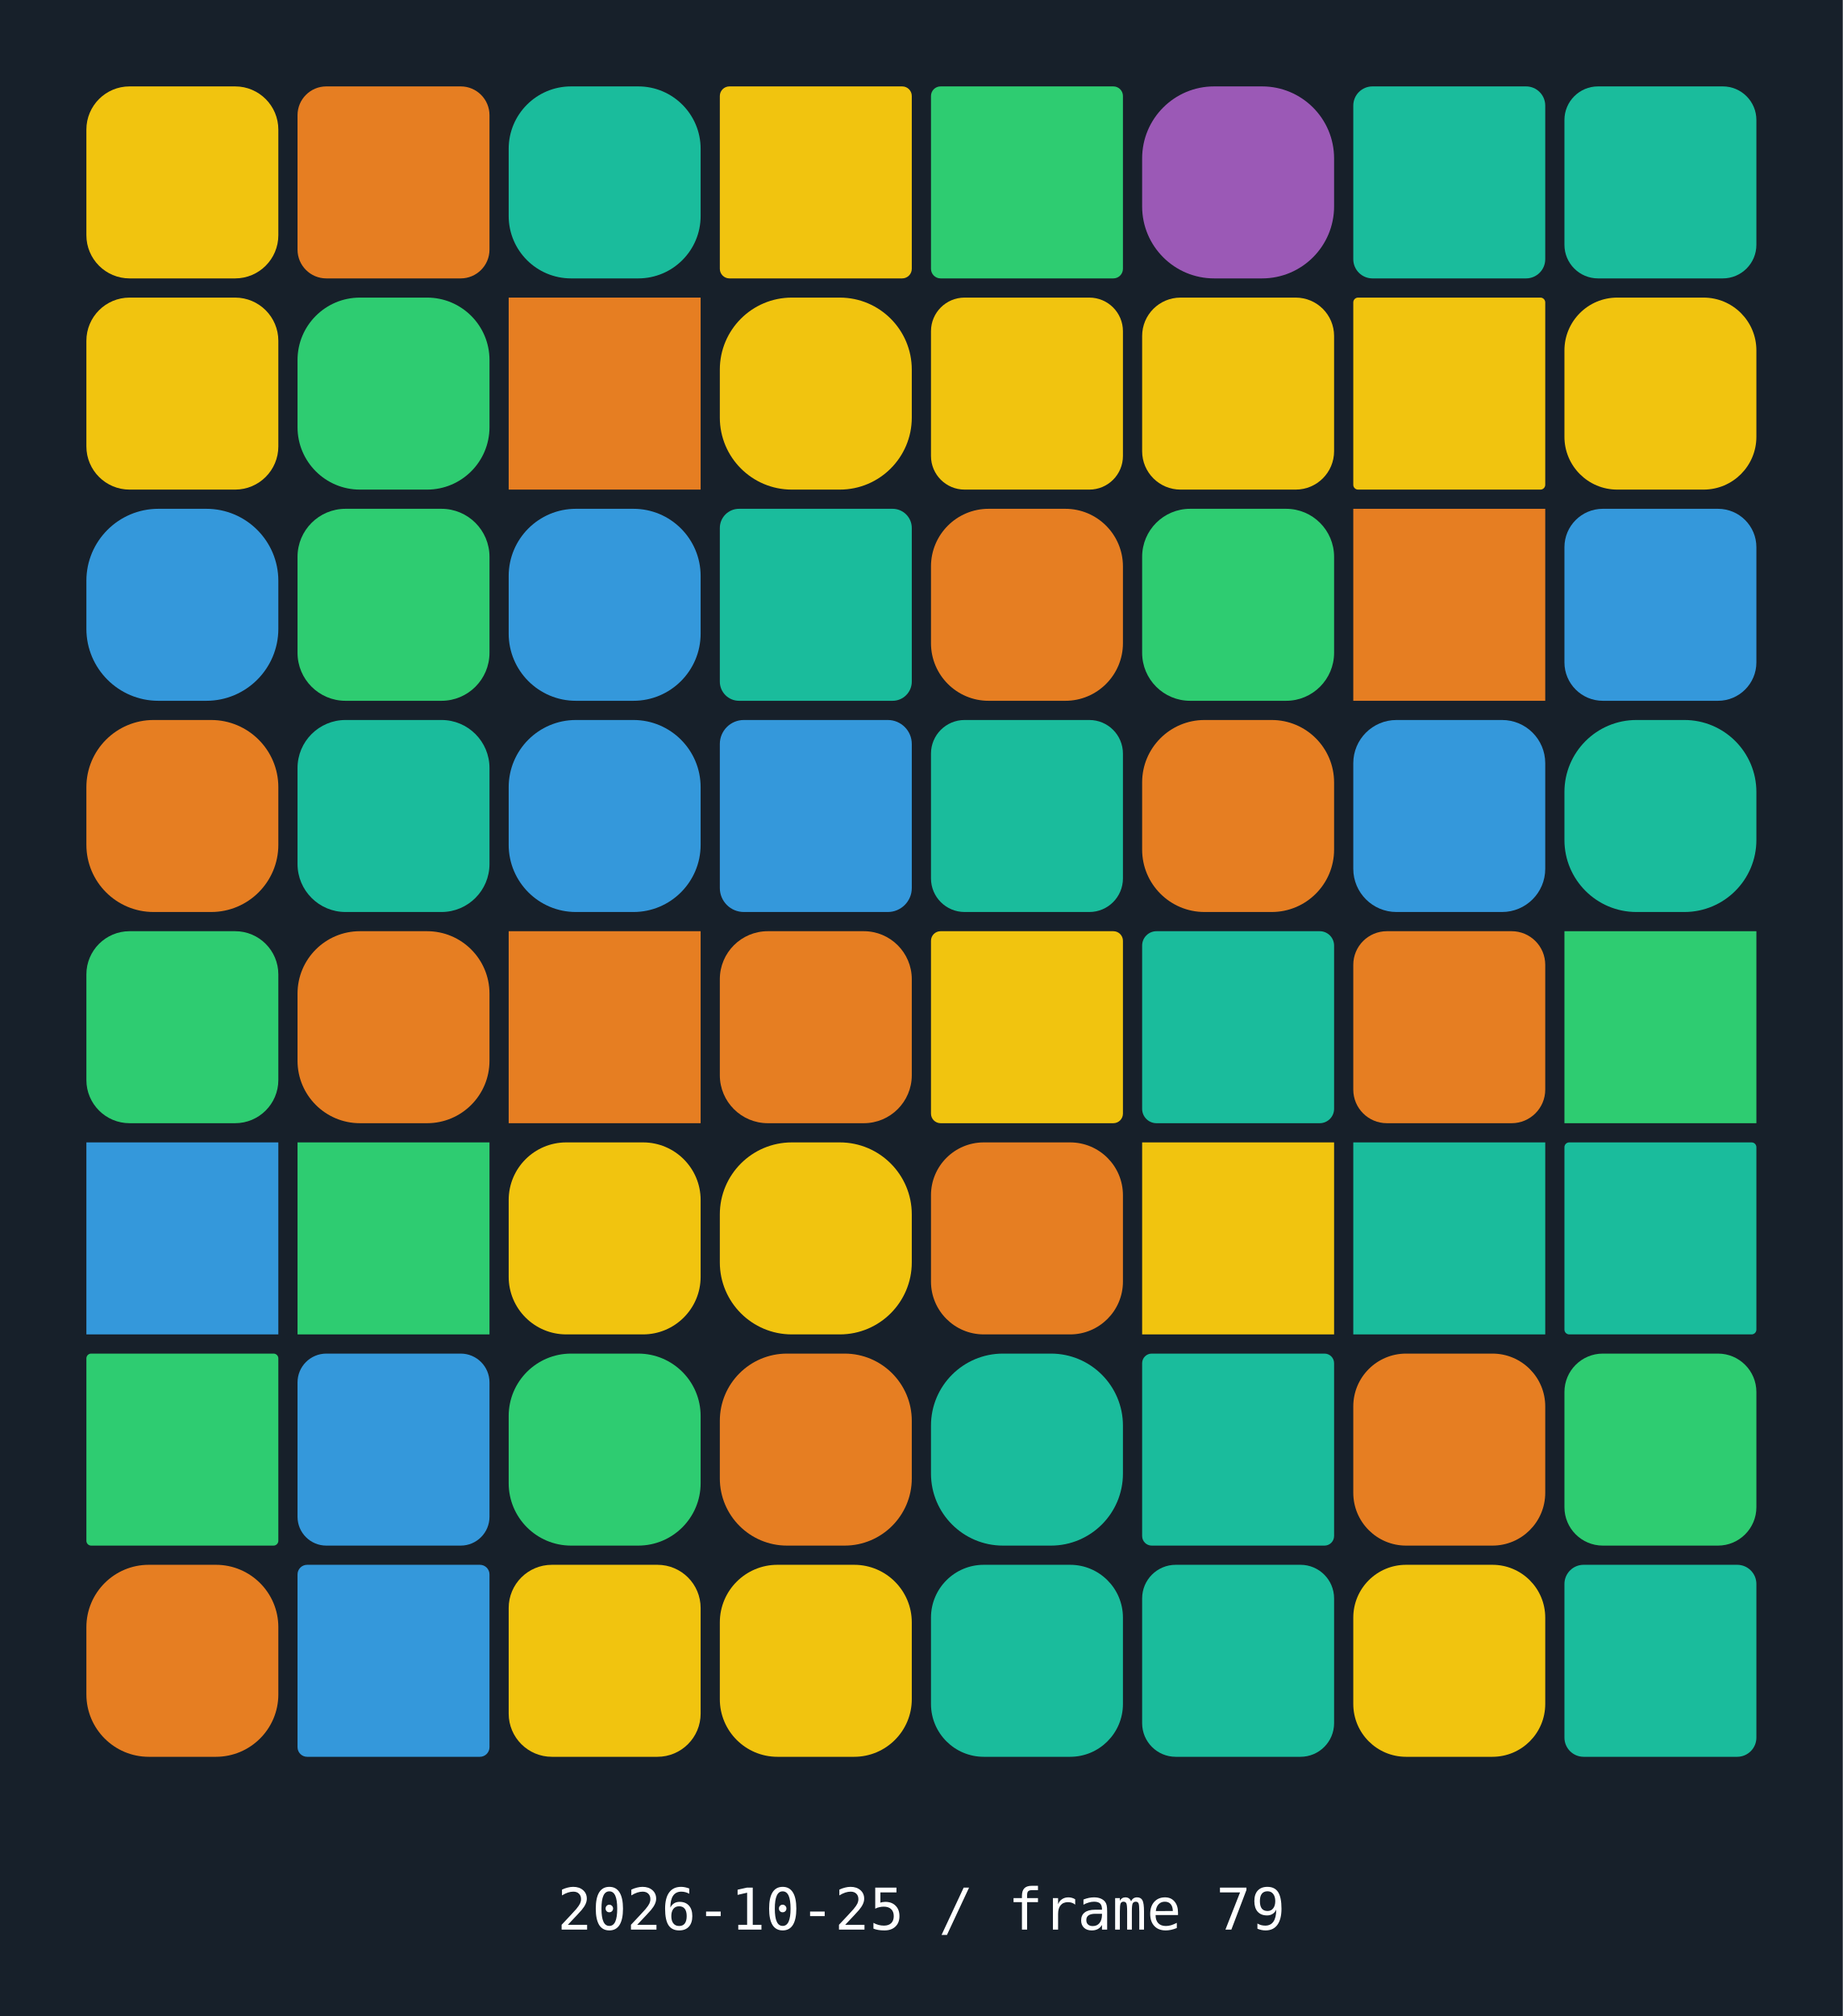
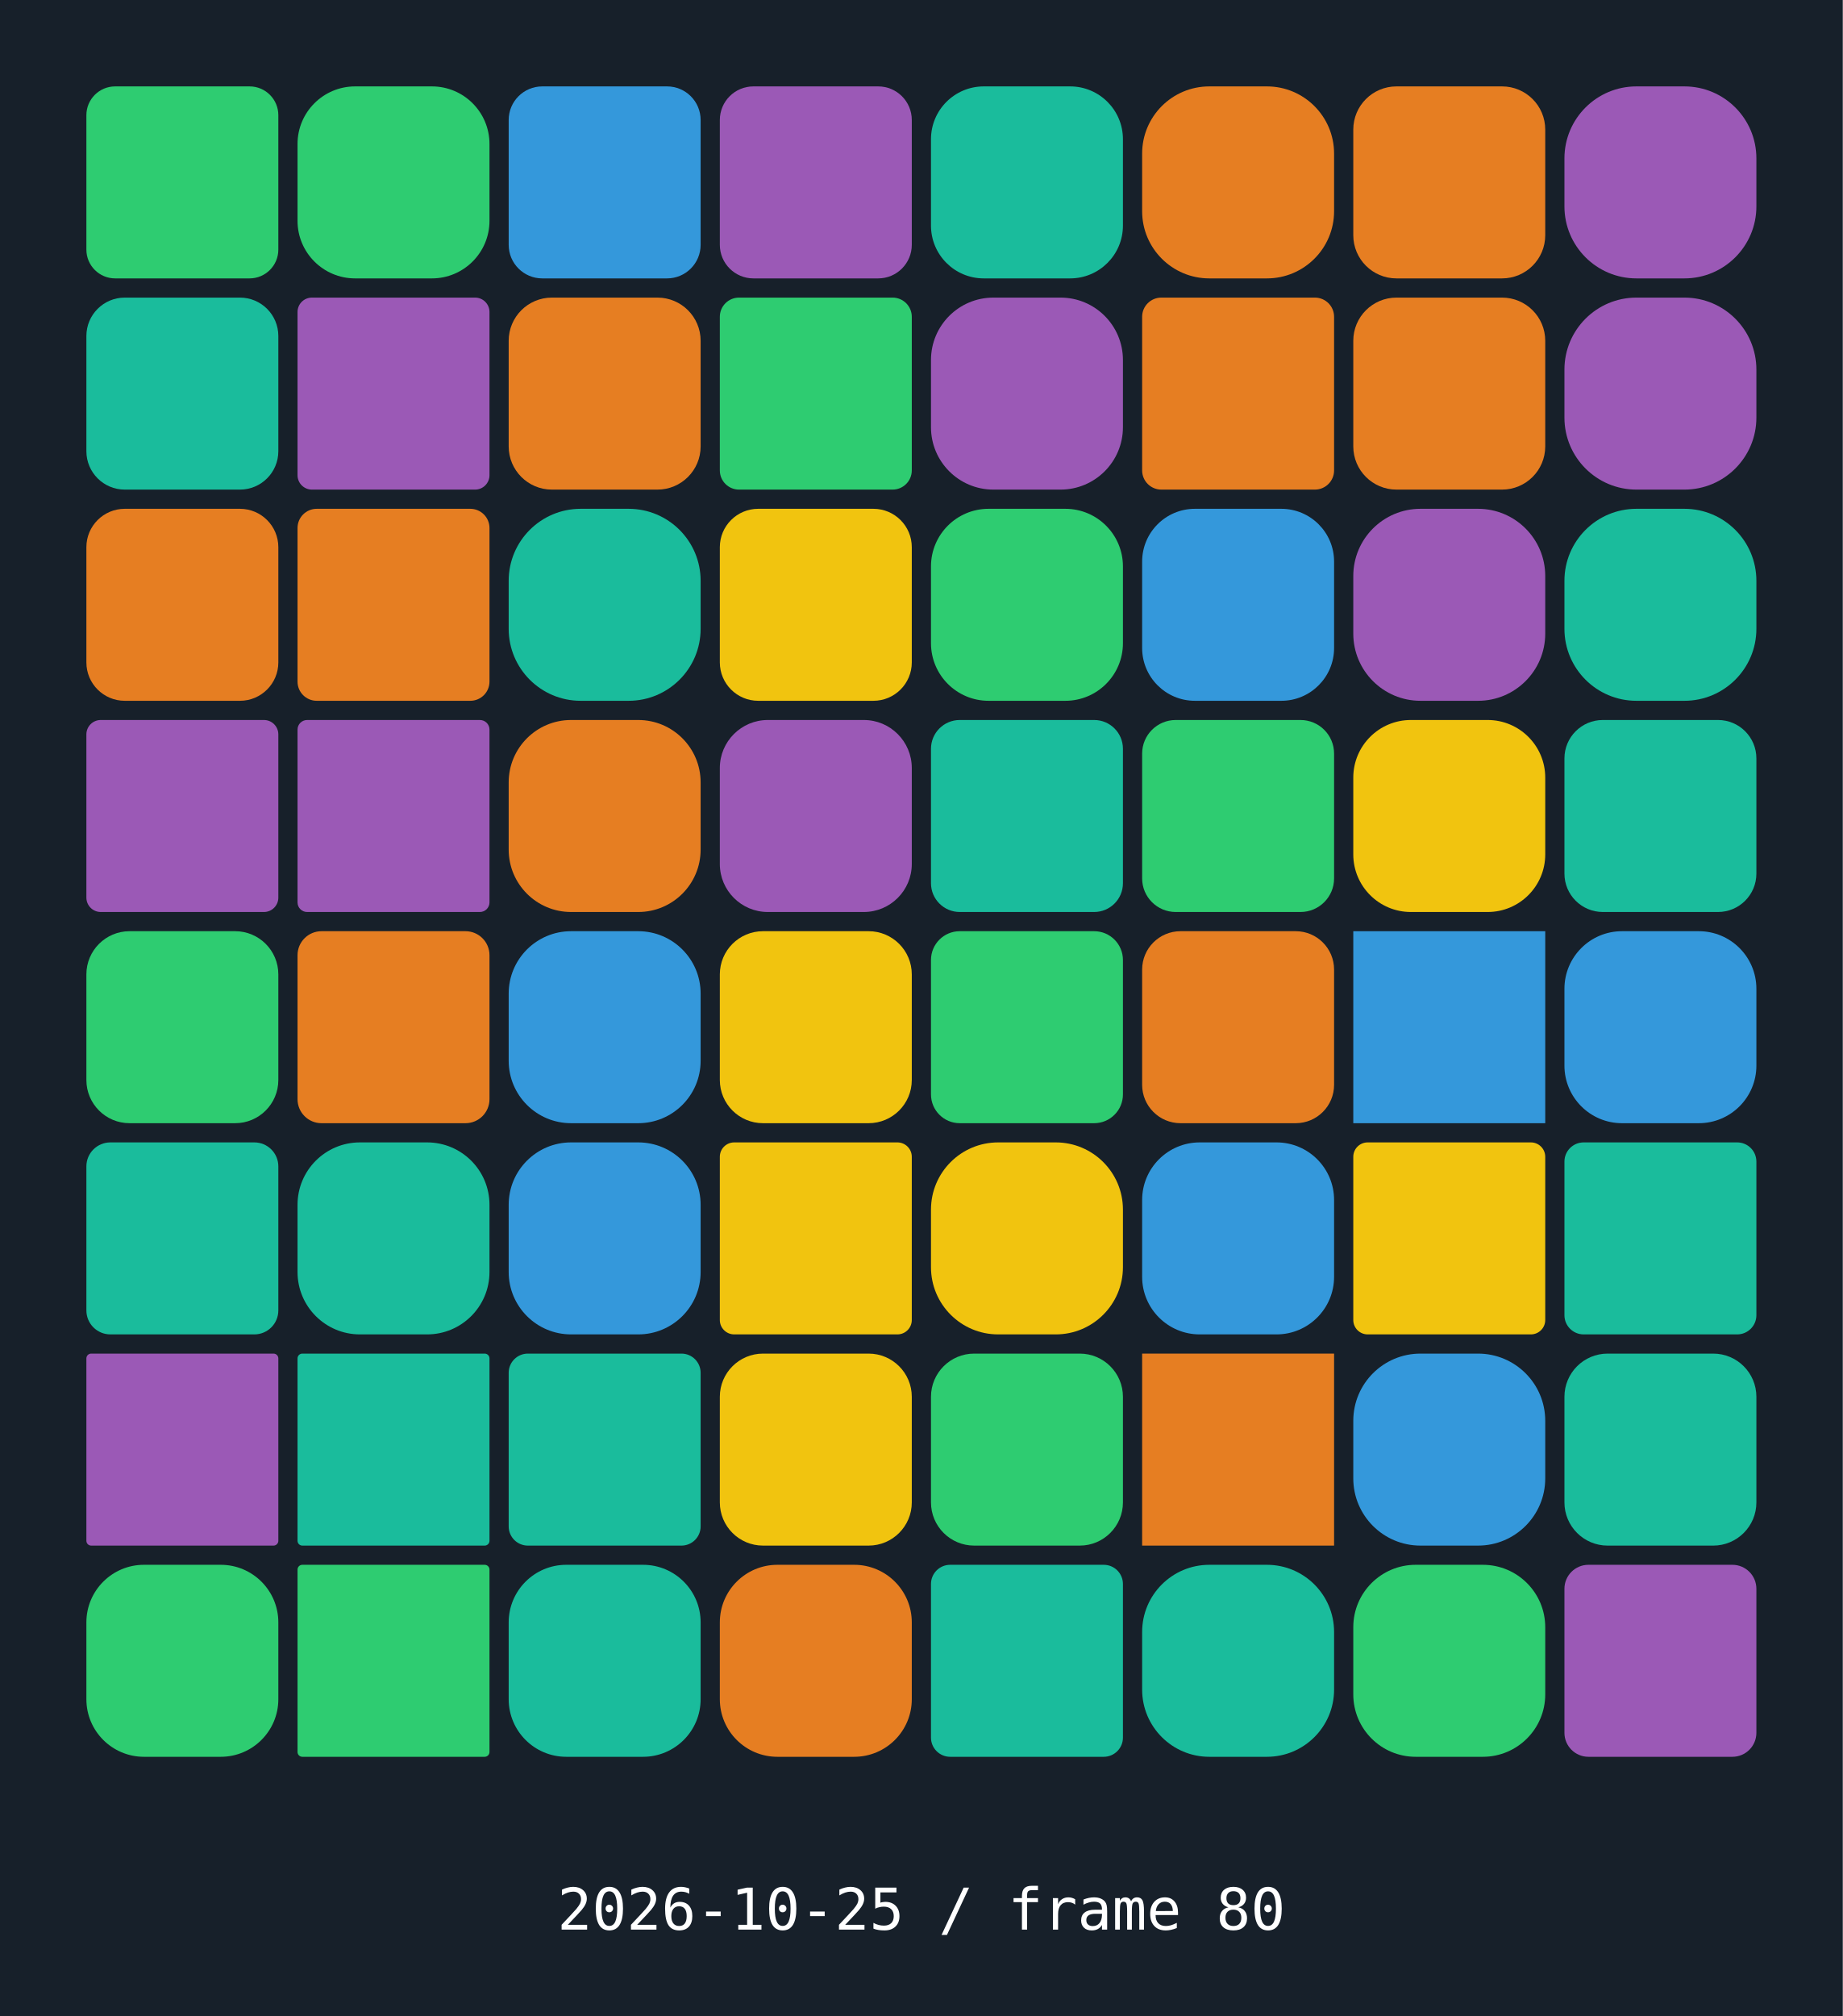
<svg xmlns="http://www.w3.org/2000/svg" width="384" height="420" viewBox="0 0 384 420">
  <rect width="384" height="420" fill="#17202a" />
-   <rect x="18" y="18" width="40" height="40" rx="9" fill="#f1c40f" />
-   <rect x="62" y="18" width="40" height="40" rx="6" fill="#e67e22" />
-   <rect x="106" y="18" width="40" height="40" rx="13" fill="#1abc9c" />
-   <rect x="150" y="18" width="40" height="40" rx="2" fill="#f1c40f" />
-   <rect x="194" y="18" width="40" height="40" rx="2" fill="#2ecc71" />
-   <rect x="238" y="18" width="40" height="40" rx="15" fill="#9b59b6" />
-   <rect x="282" y="18" width="40" height="40" rx="4" fill="#1abc9c" />
-   <rect x="326" y="18" width="40" height="40" rx="7" fill="#1abc9c" />
-   <rect x="18" y="62" width="40" height="40" rx="9" fill="#f1c40f" />
-   <rect x="62" y="62" width="40" height="40" rx="13" fill="#2ecc71" />
-   <rect x="106" y="62" width="40" height="40" rx="0" fill="#e67e22" />
-   <rect x="150" y="62" width="40" height="40" rx="15" fill="#f1c40f" />
-   <rect x="194" y="62" width="40" height="40" rx="7" fill="#f1c40f" />
-   <rect x="238" y="62" width="40" height="40" rx="8" fill="#f1c40f" />
-   <rect x="282" y="62" width="40" height="40" rx="1" fill="#f1c40f" />
-   <rect x="326" y="62" width="40" height="40" rx="11" fill="#f1c40f" />
-   <rect x="18" y="106" width="40" height="40" rx="15" fill="#3498db" />
-   <rect x="62" y="106" width="40" height="40" rx="10" fill="#2ecc71" />
-   <rect x="106" y="106" width="40" height="40" rx="14" fill="#3498db" />
-   <rect x="150" y="106" width="40" height="40" rx="4" fill="#1abc9c" />
-   <rect x="194" y="106" width="40" height="40" rx="12" fill="#e67e22" />
-   <rect x="238" y="106" width="40" height="40" rx="10" fill="#2ecc71" />
-   <rect x="282" y="106" width="40" height="40" rx="0" fill="#e67e22" />
-   <rect x="326" y="106" width="40" height="40" rx="8" fill="#3498db" />
-   <rect x="18" y="150" width="40" height="40" rx="14" fill="#e67e22" />
-   <rect x="62" y="150" width="40" height="40" rx="10" fill="#1abc9c" />
-   <rect x="106" y="150" width="40" height="40" rx="14" fill="#3498db" />
-   <rect x="150" y="150" width="40" height="40" rx="5" fill="#3498db" />
-   <rect x="194" y="150" width="40" height="40" rx="7" fill="#1abc9c" />
-   <rect x="238" y="150" width="40" height="40" rx="13" fill="#e67e22" />
-   <rect x="282" y="150" width="40" height="40" rx="9" fill="#3498db" />
-   <rect x="326" y="150" width="40" height="40" rx="15" fill="#1abc9c" />
+   <rect x="18" y="18" width="40" height="40" rx="6" fill="#2ecc71" />
+   <rect x="62" y="18" width="40" height="40" rx="12" fill="#2ecc71" />
+   <rect x="106" y="18" width="40" height="40" rx="7" fill="#3498db" />
+   <rect x="150" y="18" width="40" height="40" rx="7" fill="#9b59b6" />
+   <rect x="194" y="18" width="40" height="40" rx="11" fill="#1abc9c" />
+   <rect x="238" y="18" width="40" height="40" rx="14" fill="#e67e22" />
+   <rect x="282" y="18" width="40" height="40" rx="9" fill="#e67e22" />
+   <rect x="326" y="18" width="40" height="40" rx="15" fill="#9b59b6" />
+   <rect x="18" y="62" width="40" height="40" rx="8" fill="#1abc9c" />
+   <rect x="62" y="62" width="40" height="40" rx="3" fill="#9b59b6" />
+   <rect x="106" y="62" width="40" height="40" rx="9" fill="#e67e22" />
+   <rect x="150" y="62" width="40" height="40" rx="4" fill="#2ecc71" />
+   <rect x="194" y="62" width="40" height="40" rx="13" fill="#9b59b6" />
+   <rect x="238" y="62" width="40" height="40" rx="4" fill="#e67e22" />
+   <rect x="282" y="62" width="40" height="40" rx="9" fill="#e67e22" />
+   <rect x="326" y="62" width="40" height="40" rx="15" fill="#9b59b6" />
+   <rect x="18" y="106" width="40" height="40" rx="8" fill="#e67e22" />
+   <rect x="62" y="106" width="40" height="40" rx="4" fill="#e67e22" />
+   <rect x="106" y="106" width="40" height="40" rx="15" fill="#1abc9c" />
+   <rect x="150" y="106" width="40" height="40" rx="8" fill="#f1c40f" />
+   <rect x="194" y="106" width="40" height="40" rx="12" fill="#2ecc71" />
+   <rect x="238" y="106" width="40" height="40" rx="11" fill="#3498db" />
+   <rect x="282" y="106" width="40" height="40" rx="14" fill="#9b59b6" />
+   <rect x="326" y="106" width="40" height="40" rx="15" fill="#1abc9c" />
+   <rect x="18" y="150" width="40" height="40" rx="3" fill="#9b59b6" />
+   <rect x="62" y="150" width="40" height="40" rx="2" fill="#9b59b6" />
+   <rect x="106" y="150" width="40" height="40" rx="13" fill="#e67e22" />
+   <rect x="150" y="150" width="40" height="40" rx="10" fill="#9b59b6" />
+   <rect x="194" y="150" width="40" height="40" rx="6" fill="#1abc9c" />
+   <rect x="238" y="150" width="40" height="40" rx="7" fill="#2ecc71" />
+   <rect x="282" y="150" width="40" height="40" rx="12" fill="#f1c40f" />
+   <rect x="326" y="150" width="40" height="40" rx="8" fill="#1abc9c" />
  <rect x="18" y="194" width="40" height="40" rx="9" fill="#2ecc71" />
-   <rect x="62" y="194" width="40" height="40" rx="13" fill="#e67e22" />
-   <rect x="106" y="194" width="40" height="40" rx="0" fill="#e67e22" />
-   <rect x="150" y="194" width="40" height="40" rx="10" fill="#e67e22" />
-   <rect x="194" y="194" width="40" height="40" rx="2" fill="#f1c40f" />
-   <rect x="238" y="194" width="40" height="40" rx="3" fill="#1abc9c" />
-   <rect x="282" y="194" width="40" height="40" rx="7" fill="#e67e22" />
-   <rect x="326" y="194" width="40" height="40" rx="0" fill="#2ecc71" />
-   <rect x="18" y="238" width="40" height="40" rx="0" fill="#3498db" />
-   <rect x="62" y="238" width="40" height="40" rx="0" fill="#2ecc71" />
-   <rect x="106" y="238" width="40" height="40" rx="12" fill="#f1c40f" />
-   <rect x="150" y="238" width="40" height="40" rx="15" fill="#f1c40f" />
-   <rect x="194" y="238" width="40" height="40" rx="11" fill="#e67e22" />
-   <rect x="238" y="238" width="40" height="40" rx="0" fill="#f1c40f" />
-   <rect x="282" y="238" width="40" height="40" rx="0" fill="#1abc9c" />
-   <rect x="326" y="238" width="40" height="40" rx="1" fill="#1abc9c" />
-   <rect x="18" y="282" width="40" height="40" rx="1" fill="#2ecc71" />
-   <rect x="62" y="282" width="40" height="40" rx="6" fill="#3498db" />
-   <rect x="106" y="282" width="40" height="40" rx="13" fill="#2ecc71" />
-   <rect x="150" y="282" width="40" height="40" rx="14" fill="#e67e22" />
-   <rect x="194" y="282" width="40" height="40" rx="15" fill="#1abc9c" />
-   <rect x="238" y="282" width="40" height="40" rx="2" fill="#1abc9c" />
-   <rect x="282" y="282" width="40" height="40" rx="11" fill="#e67e22" />
-   <rect x="326" y="282" width="40" height="40" rx="8" fill="#2ecc71" />
-   <rect x="18" y="326" width="40" height="40" rx="13" fill="#e67e22" />
-   <rect x="62" y="326" width="40" height="40" rx="2" fill="#3498db" />
-   <rect x="106" y="326" width="40" height="40" rx="9" fill="#f1c40f" />
-   <rect x="150" y="326" width="40" height="40" rx="12" fill="#f1c40f" />
-   <rect x="194" y="326" width="40" height="40" rx="11" fill="#1abc9c" />
-   <rect x="238" y="326" width="40" height="40" rx="7" fill="#1abc9c" />
-   <rect x="282" y="326" width="40" height="40" rx="11" fill="#f1c40f" />
-   <rect x="326" y="326" width="40" height="40" rx="4" fill="#1abc9c" />
-   <text x="192" y="402" text-anchor="middle" fill="#ffffff" font-family="monospace">2026-10-25 / frame 79</text>
+   <rect x="62" y="194" width="40" height="40" rx="5" fill="#e67e22" />
+   <rect x="106" y="194" width="40" height="40" rx="13" fill="#3498db" />
+   <rect x="150" y="194" width="40" height="40" rx="9" fill="#f1c40f" />
+   <rect x="194" y="194" width="40" height="40" rx="6" fill="#2ecc71" />
+   <rect x="238" y="194" width="40" height="40" rx="8" fill="#e67e22" />
+   <rect x="282" y="194" width="40" height="40" rx="0" fill="#3498db" />
+   <rect x="326" y="194" width="40" height="40" rx="12" fill="#3498db" />
+   <rect x="18" y="238" width="40" height="40" rx="5" fill="#1abc9c" />
+   <rect x="62" y="238" width="40" height="40" rx="13" fill="#1abc9c" />
+   <rect x="106" y="238" width="40" height="40" rx="13" fill="#3498db" />
+   <rect x="150" y="238" width="40" height="40" rx="3" fill="#f1c40f" />
+   <rect x="194" y="238" width="40" height="40" rx="14" fill="#f1c40f" />
+   <rect x="238" y="238" width="40" height="40" rx="12" fill="#3498db" />
+   <rect x="282" y="238" width="40" height="40" rx="3" fill="#f1c40f" />
+   <rect x="326" y="238" width="40" height="40" rx="4" fill="#1abc9c" />
+   <rect x="18" y="282" width="40" height="40" rx="1" fill="#9b59b6" />
+   <rect x="62" y="282" width="40" height="40" rx="1" fill="#1abc9c" />
+   <rect x="106" y="282" width="40" height="40" rx="4" fill="#1abc9c" />
+   <rect x="150" y="282" width="40" height="40" rx="9" fill="#f1c40f" />
+   <rect x="194" y="282" width="40" height="40" rx="9" fill="#2ecc71" />
+   <rect x="238" y="282" width="40" height="40" rx="0" fill="#e67e22" />
+   <rect x="282" y="282" width="40" height="40" rx="14" fill="#3498db" />
+   <rect x="326" y="282" width="40" height="40" rx="9" fill="#1abc9c" />
+   <rect x="18" y="326" width="40" height="40" rx="12" fill="#2ecc71" />
+   <rect x="62" y="326" width="40" height="40" rx="1" fill="#2ecc71" />
+   <rect x="106" y="326" width="40" height="40" rx="12" fill="#1abc9c" />
+   <rect x="150" y="326" width="40" height="40" rx="12" fill="#e67e22" />
+   <rect x="194" y="326" width="40" height="40" rx="4" fill="#1abc9c" />
+   <rect x="238" y="326" width="40" height="40" rx="14" fill="#1abc9c" />
+   <rect x="282" y="326" width="40" height="40" rx="13" fill="#2ecc71" />
+   <rect x="326" y="326" width="40" height="40" rx="5" fill="#9b59b6" />
+   <text x="192" y="402" text-anchor="middle" fill="#ffffff" font-family="monospace">2026-10-25 / frame 80</text>
</svg>
